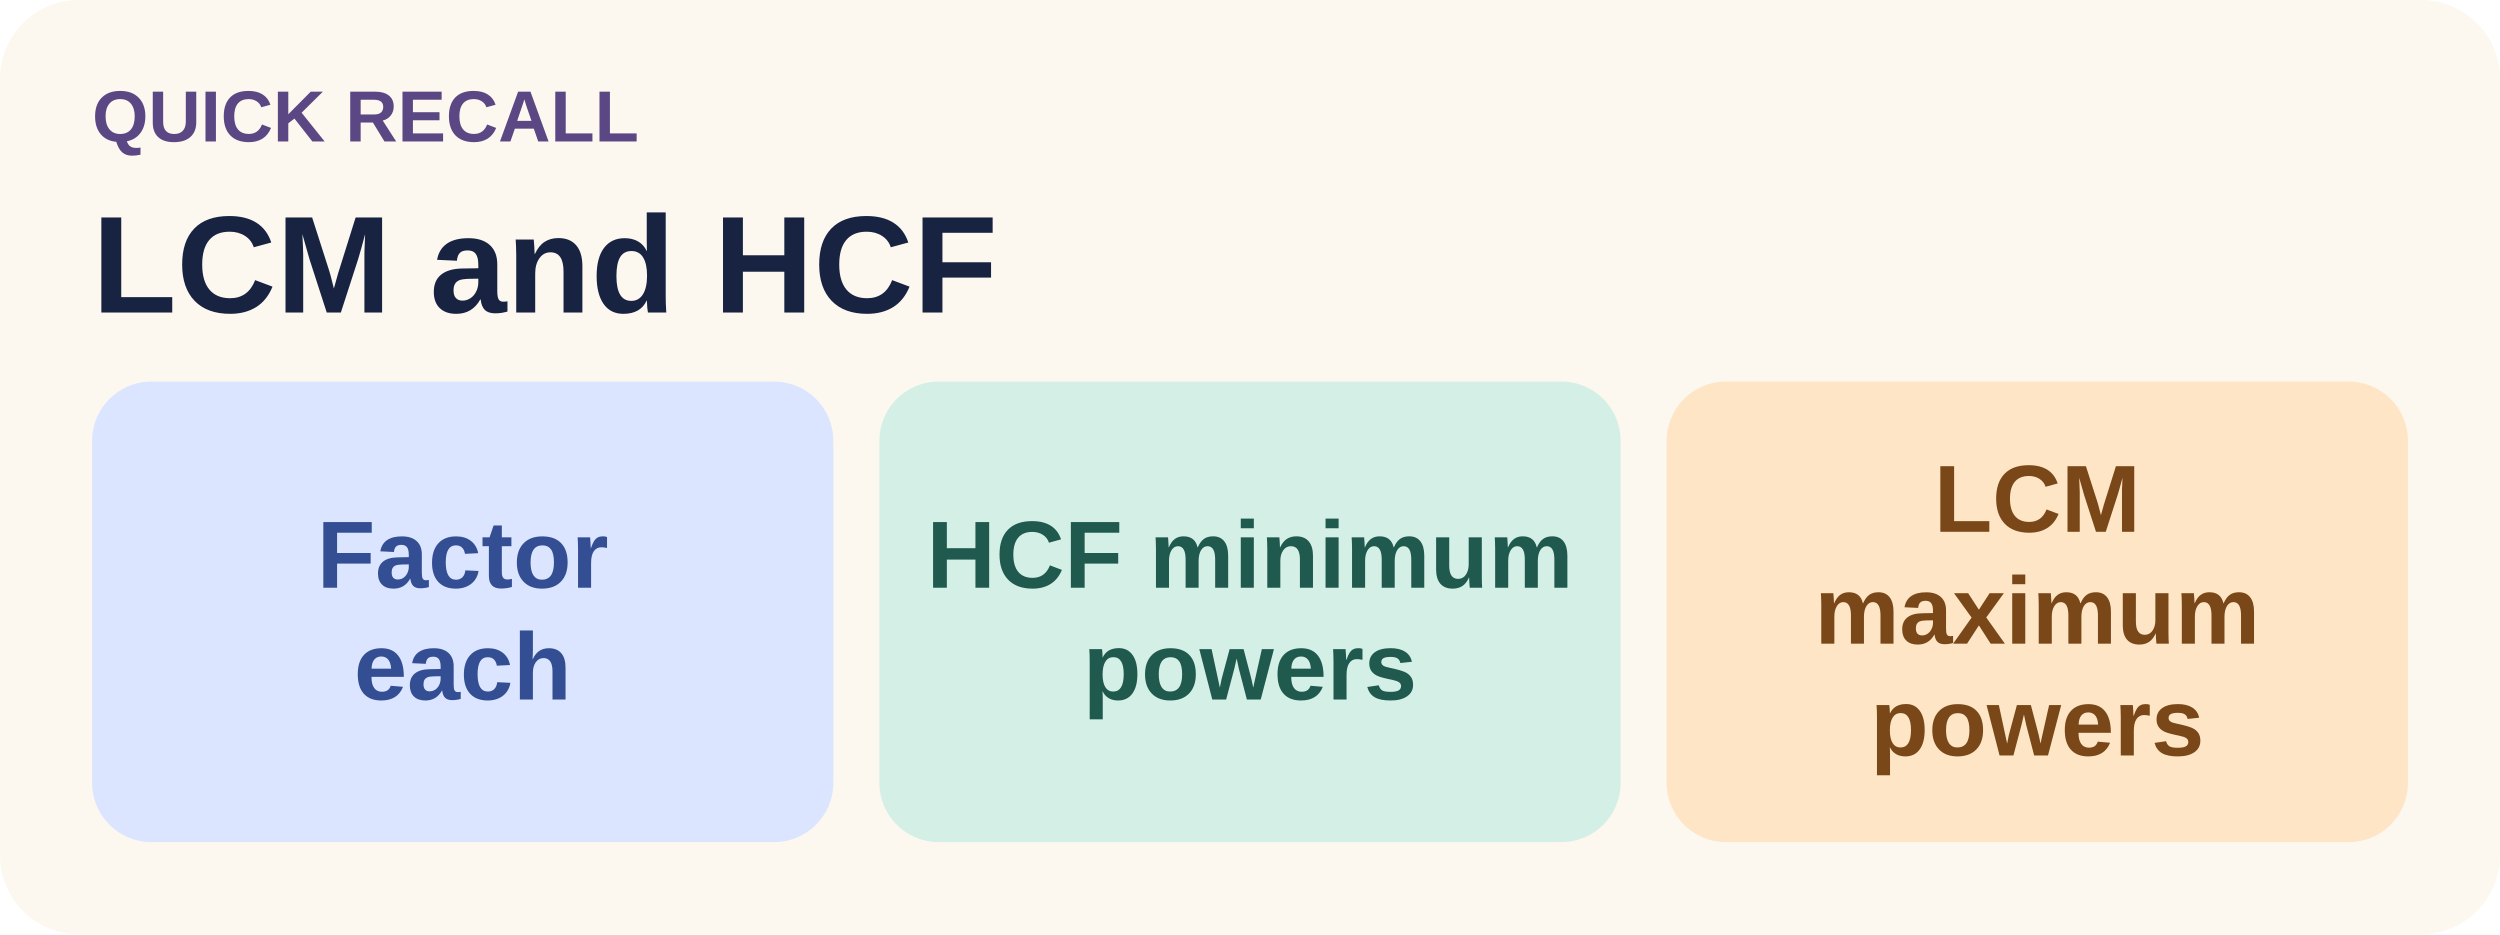
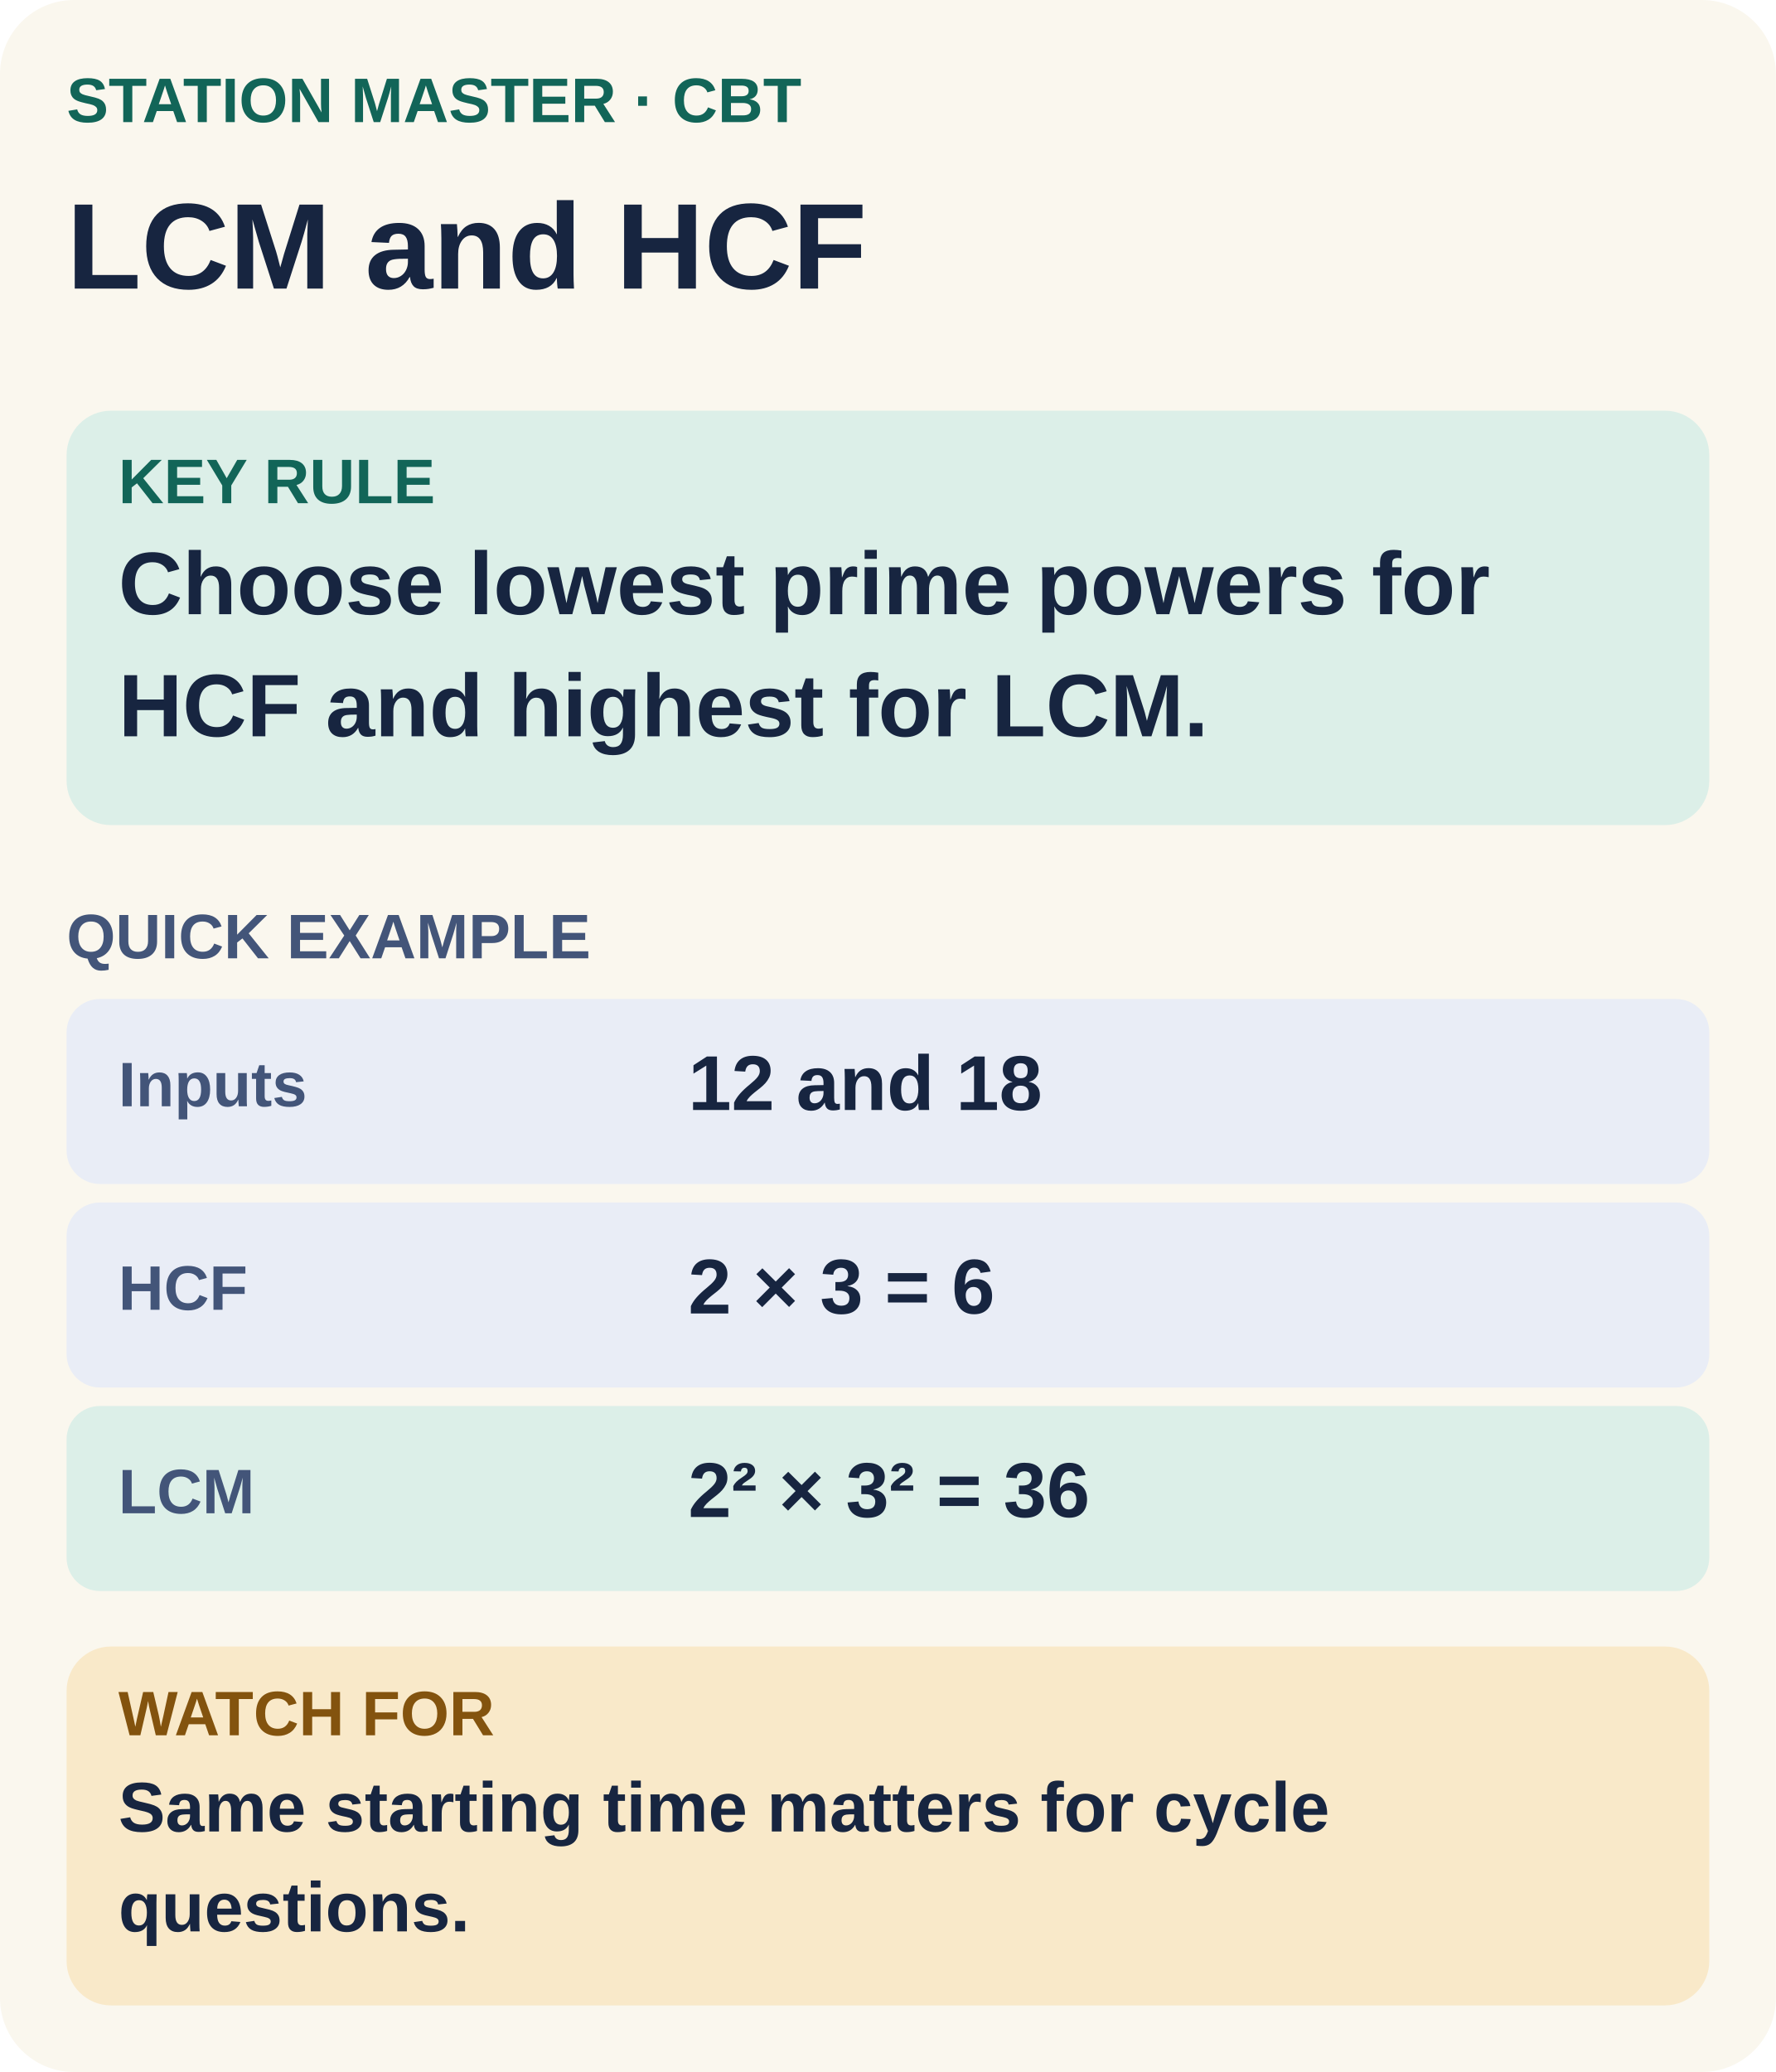
- <svg xmlns="http://www.w3.org/2000/svg" width="760" height="284" viewBox="0 0 760 284" role="img" aria-labelledby="title description">
-   <rect width="100%" height="100%" rx="24" fill="#fcf8ef" />
+ <svg xmlns="http://www.w3.org/2000/svg" width="480" height="560" viewBox="0 0 480 560" role="img" aria-labelledby="title description">
+   <rect x="0" y="0" width="480" height="560" rx="20" fill="#faf7ee" />
  <g font-family="Segoe UI, Arial, sans-serif" font-weight="700">
-     <text x="28" y="43" font-size="22" fill="#5a4784">QUICK RECALL</text>
-     <text x="28" y="95" font-size="42" fill="#182342">LCM and HCF</text>
-     <rect x="28" y="116" width="225.333" height="140" rx="18" fill="#dce5ff" />
-     <text x="140.667" y="178.667" font-size="29" fill="#344e93" text-anchor="middle">Factor</text>
-     <text x="140.667" y="212.667" font-size="29" fill="#344e93" text-anchor="middle">each</text>
-     <rect x="267.333" y="116" width="225.333" height="140" rx="18" fill="#d4efe6" />
-     <text x="380" y="178.667" font-size="29" fill="#20594e" text-anchor="middle">HCF minimum</text>
-     <text x="380" y="212.667" font-size="29" fill="#20594e" text-anchor="middle">powers</text>
-     <rect x="506.667" y="116" width="225.333" height="140" rx="18" fill="#fde5c5" />
-     <text x="619.333" y="161.667" font-size="29" fill="#794718" text-anchor="middle">LCM</text>
-     <text x="619.333" y="195.667" font-size="29" fill="#794718" text-anchor="middle">maximum</text>
-     <text x="619.333" y="229.667" font-size="29" fill="#794718" text-anchor="middle">powers</text>
+     <text x="18" y="33" font-size="17" fill="#126558">STATION MASTER  ·  CBT</text>
+     <text x="18" y="78" font-size="33" fill="#172540">LCM and HCF</text>
+     <rect x="18" y="111" width="444" height="112" rx="12" fill="#dcefe8" />
+     <text x="32" y="136" font-size="17" fill="#126558">KEY RULE</text>
+     <text x="32" y="166" font-size="24" fill="#172540">Choose lowest prime powers for</text>
+     <text x="32" y="199" font-size="24" fill="#172540">HCF and highest for LCM.</text>
+     <text x="18" y="259" font-size="17" fill="#435579">QUICK EXAMPLE</text>
+     <rect x="18" y="270" width="444" height="50" rx="9" fill="#e9edf6" />
+     <text x="32" y="299" font-size="17" fill="#435579">Inputs</text>
+     <text x="186" y="300" font-size="21" fill="#172540">12 and 18</text>
+     <rect x="18" y="325" width="444" height="50" rx="9" fill="#e9edf6" />
+     <text x="32" y="354" font-size="17" fill="#435579">HCF</text>
+     <text x="186" y="355" font-size="21" fill="#172540">2 × 3 = 6</text>
+     <rect x="18" y="380" width="444" height="50" rx="9" fill="#dcefe8" />
+     <text x="32" y="409" font-size="17" fill="#435579">LCM</text>
+     <text x="186" y="410" font-size="21" fill="#172540">2² × 3² = 36</text>
+     <rect x="18" y="445" width="444" height="97" rx="12" fill="#f9e9c9" />
+     <text x="32" y="469" font-size="17" fill="#83530e">WATCH FOR</text>
+     <text x="32" y="495" font-size="19" fill="#172540">Same starting time matters for cycle</text>
+     <text x="32" y="522" font-size="19" fill="#172540">questions.</text>
  </g>
</svg>
